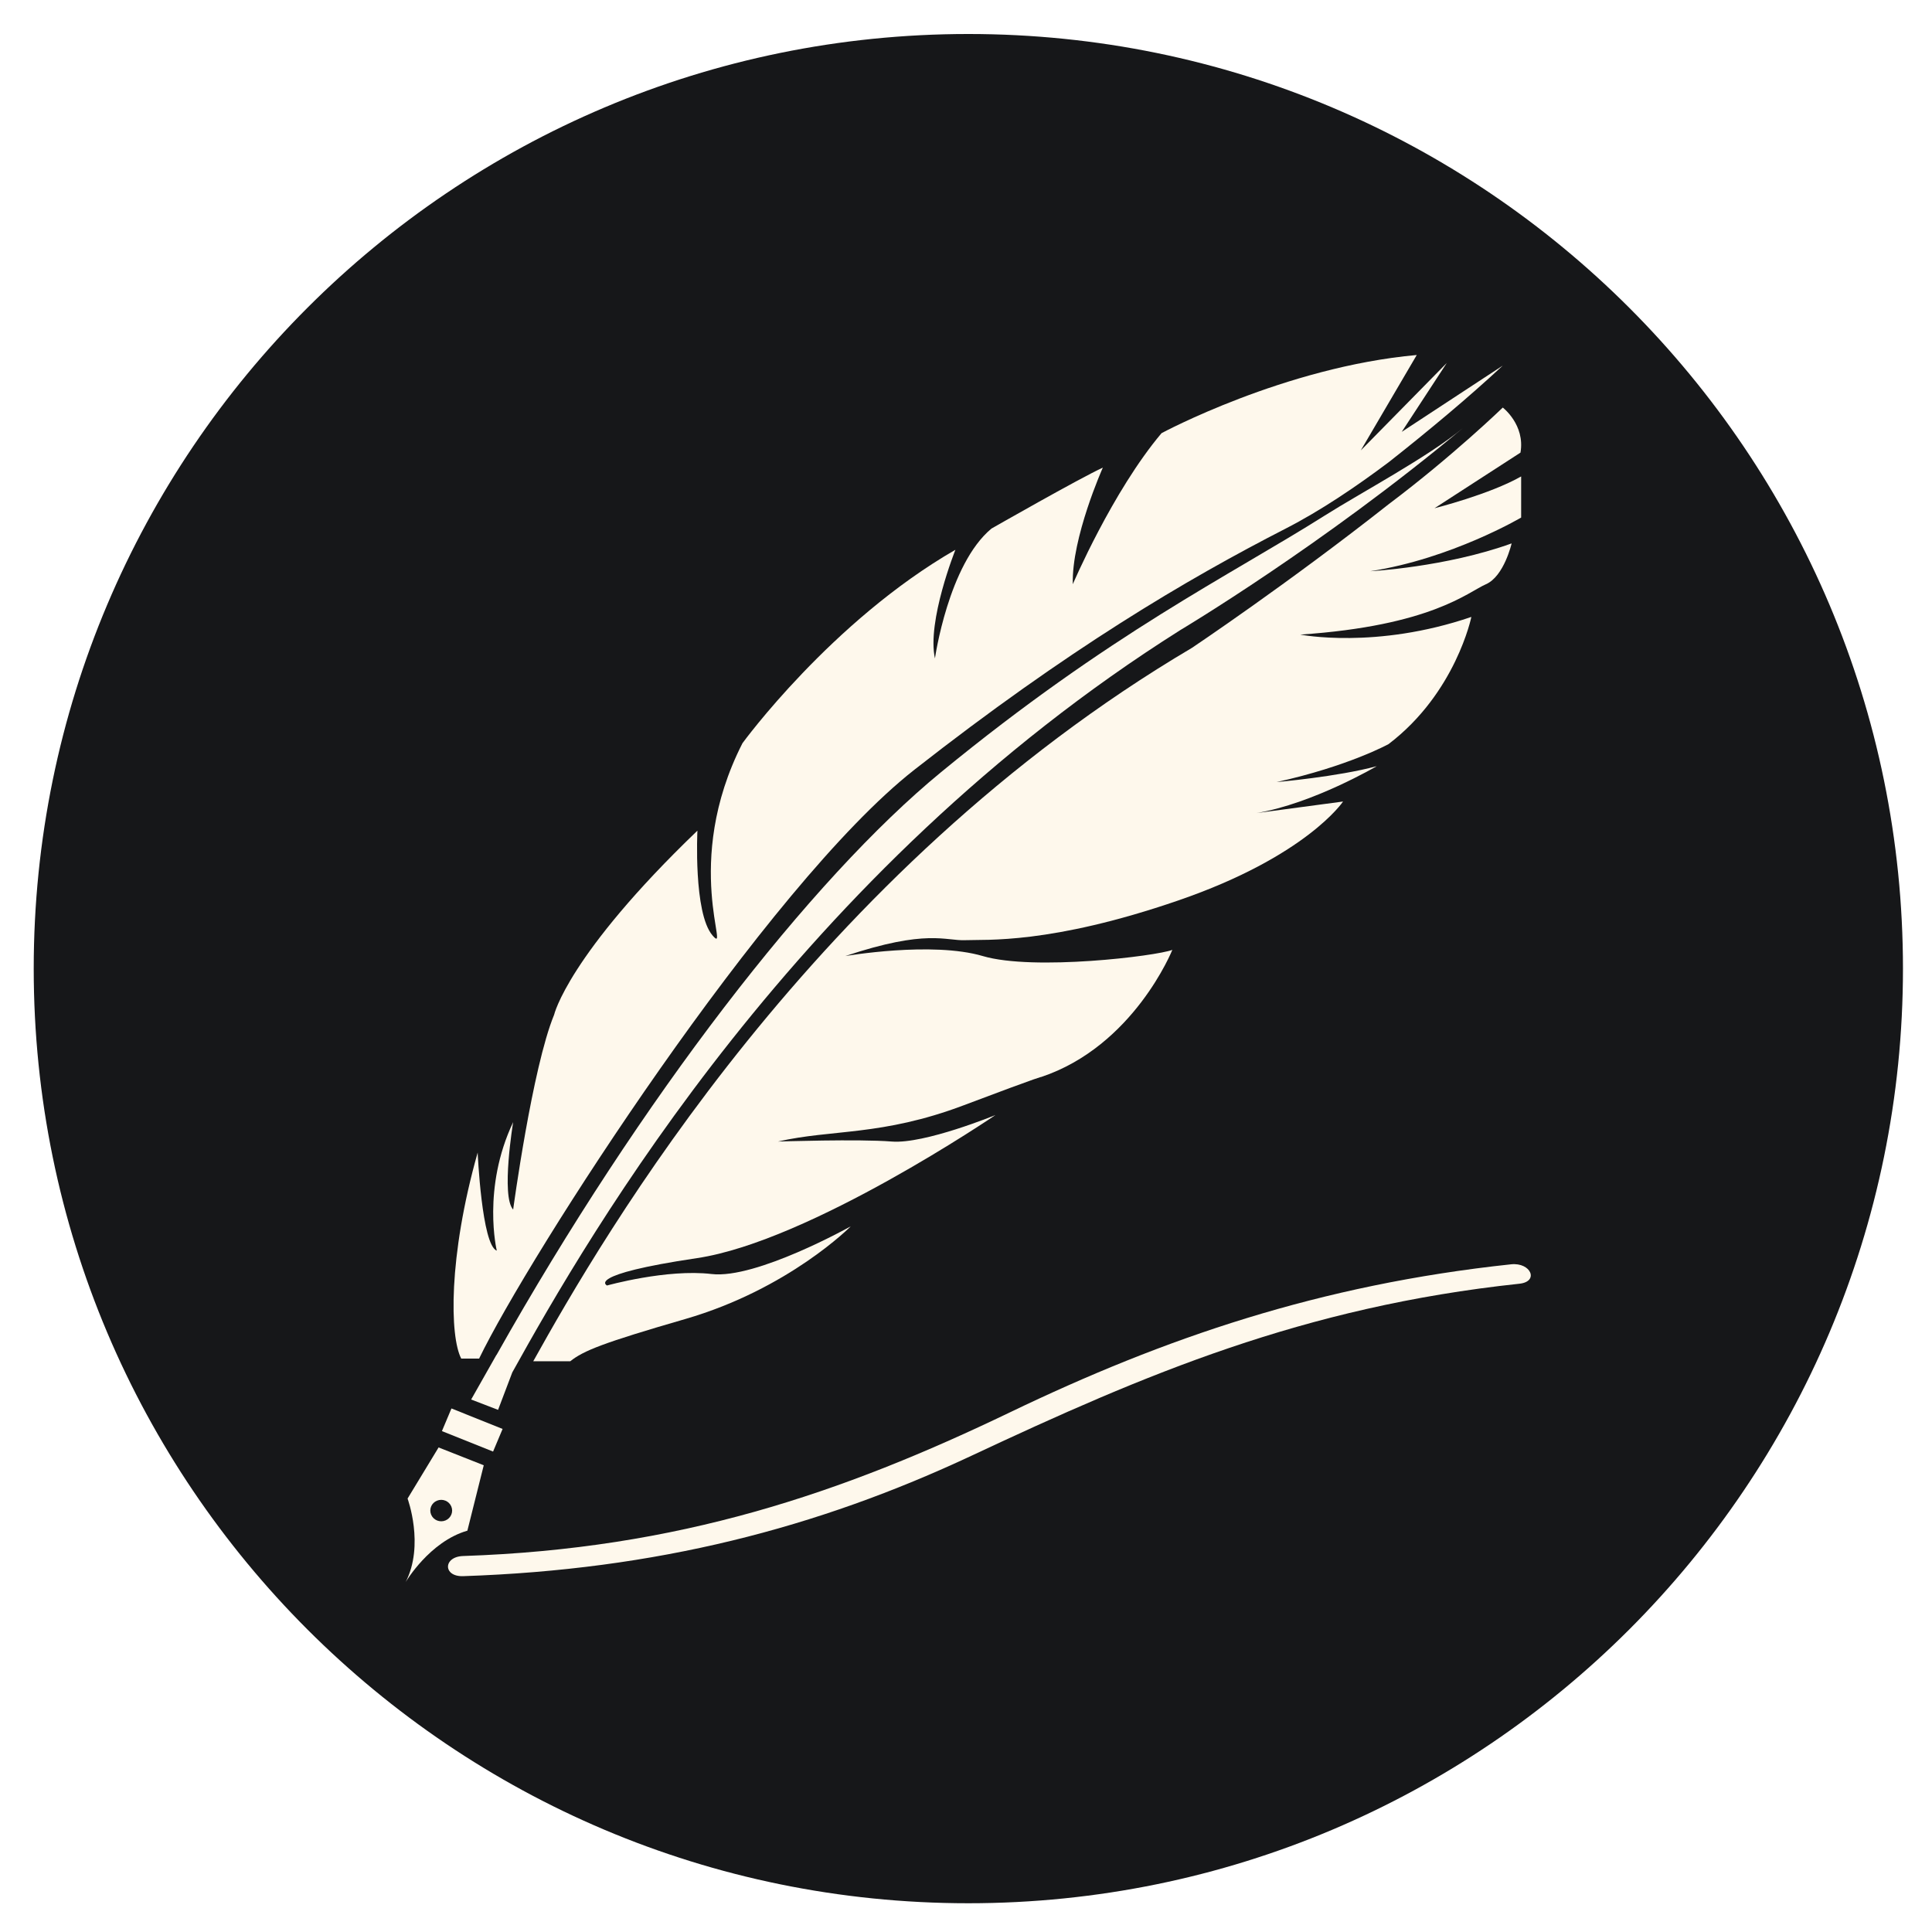
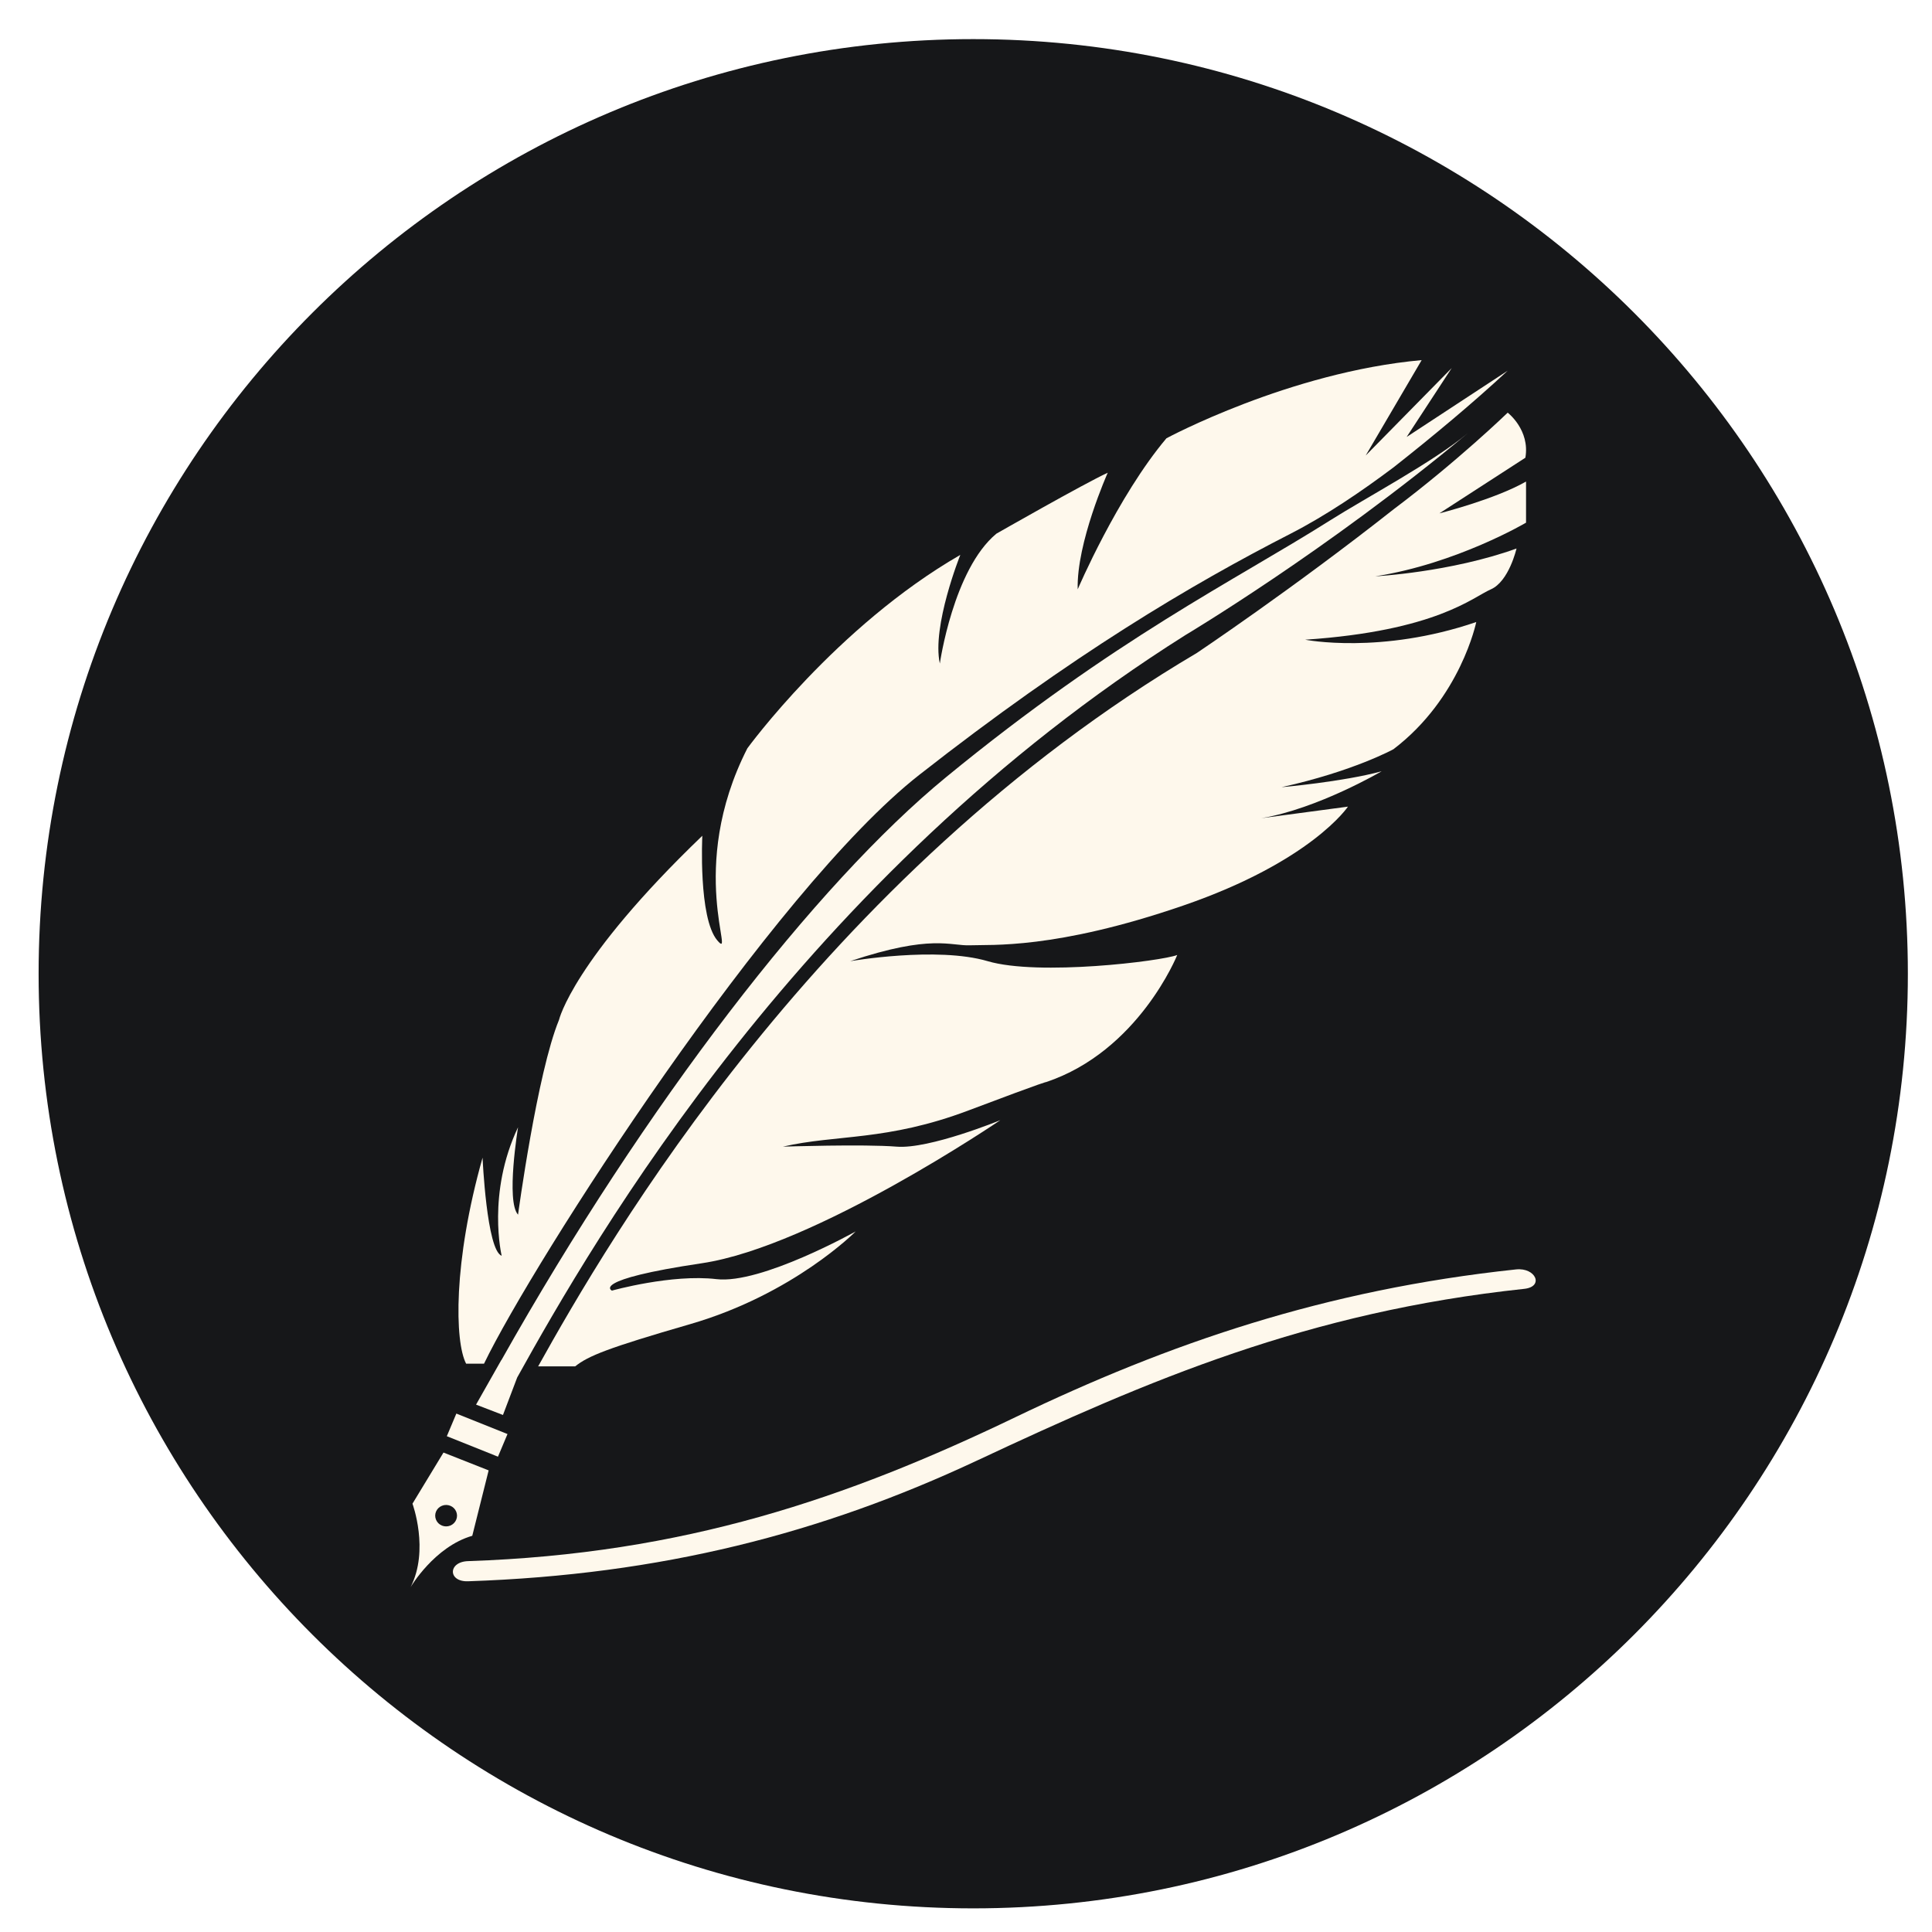
<svg xmlns="http://www.w3.org/2000/svg" width="15.5" height="15.5" viewBox="0 0 4.101 4.101" version="1.1" id="svg1331">
  <defs id="defs1325" />
  <g id="layer1">
-     <g id="g1052" transform="matrix(1.02,0,0,1.02,180.0169,-1527.132)">
-       <circle style="fill:#161719;fill-opacity:1;stroke:none;stroke-width:0.078;stroke-linejoin:round;stroke-opacity:1" id="circle930" cx="-174.472" cy="1499.204" r="1.945" />
-       <g id="g1000" transform="matrix(0.00770687,0,0,0.00770687,-175.749,1497.927)" style="fill:#fef8ec;fill-opacity:1">
-         <g id="g947" style="fill:#fef8ec;fill-opacity:1">
-           <path style="fill:#fef8ec;fill-opacity:1" d="m 30.421,317.462 4.422,-17.661 -12.194,-4.814 -8.376,13.804 c 0,0 4.618,12.526 -0.511,22.539 0.004,0.001 6.422,-10.931 16.659,-13.868 z m -8.192,-8.104 c 1.501,-0.615 3.231,0.087 3.851,1.561 0.625,1.474 -0.087,3.171 -1.588,3.786 -1.501,0.615 -3.231,-0.087 -3.851,-1.561 -0.631,-1.48 0.082,-3.177 1.588,-3.786 z" id="path933" />
-           <path style="fill:#fef8ec;fill-opacity:1" d="m 158.353,112.621 c -35.115,28.8 -81.086,88.124 -120.073,157.423 l -0.022,-0.027 -6.815,12.026 7.267,2.796 3.84,-10.117 c 20.799,-37.491 77.224,-135.4 180.397,-200.451 0,0 38.411,-22.877 76.256,-54.516 -9.214,7.702 -27.391,17.356 -37.247,23.584 -25.868,16.344 -57.79,31.704 -103.603,69.282 z" id="path935" />
-           <path style="fill:#fef8ec;fill-opacity:1" d="m 33.2,215.365 c -7.985,28.223 -7.528,49.718 -4.438,55.625 h 4.83 C 46.929,243.365 111.164,143.297 151.146,111.974 192.57,79.519 224.524,60.635 251.399,46.863 c 9.437,-4.835 19.118,-11.384 27.848,-17.949 10.601,-8.36 21.348,-17.302 30.758,-26.053 L 282.728,20.75 294.89,2.148 271.67,25.759 286.78,0 c -35.746,3.225 -68.918,21.109 -68.918,21.109 -13.271,15.741 -23.959,40.782 -23.959,40.782 -0.37,-12.521 8.11,-31.481 8.11,-31.481 -6.266,2.861 -30.073,16.459 -30.073,16.459 -11.645,9.66 -15.262,35.06 -15.262,35.06 -2.214,-10.019 5.526,-29.333 5.526,-29.333 -33.543,19.32 -57.502,52.231 -57.502,52.231 -16.584,32.553 -2.948,57.953 -8.11,51.872 -5.162,-6.081 -4.052,-28.261 -4.052,-28.261 -35.017,33.63 -38.699,49.724 -38.699,49.724 -5.896,14.31 -11.058,52.59 -11.058,52.59 -3.318,-3.579 0,-23.611 0,-23.611 -8.479,17.889 -4.422,34.701 -4.422,34.701 C 34.309,240.407 33.2,215.365 33.2,215.365 Z" id="path937" />
-           <path style="fill:#fef8ec;fill-opacity:1" d="m 310.01,14.191 c 0,0 -13.483,13.065 -30.758,26.053 C 252.171,61.603 226.096,79.063 226.096,79.063 123.945,139.425 67.025,237.932 48.212,271.708 h 10.002 c 3.535,-2.834 8.844,-4.971 31.014,-11.389 28.011,-8.11 44.72,-25.041 44.72,-25.041 0,0 -25.553,14.31 -37.595,12.88 -12.042,-1.43 -28.223,3.1 -28.223,3.1 0,0 -6.179,-2.861 24.291,-7.392 30.47,-4.531 80.596,-38.634 80.596,-38.634 0,0 -19.167,7.87 -28.011,7.152 -8.844,-0.718 -30.714,0 -30.714,0 14.495,-3.34 28.011,-1.43 50.126,-9.779 22.115,-8.349 20.886,-7.631 20.886,-7.631 25.063,-8.349 35.474,-34.342 35.474,-34.342 -4.335,1.67 -37.443,5.722 -51.176,1.67 -13.734,-4.052 -37.132,0 -37.132,0 22.115,-7.392 27.032,-4.052 32.433,-4.291 5.406,-0.239 22.855,1.191 57.502,-10.731 34.647,-11.922 44.475,-26.711 44.475,-26.711 l -23.366,3.122 c 15.257,-2.567 32.455,-12.662 32.455,-12.662 -10.568,2.861 -27.032,4.291 -27.032,4.291 19.412,-4.291 30.225,-10.253 30.225,-10.253 18.183,-13.832 22.36,-34.342 22.36,-34.342 -25.803,8.822 -46.194,4.77 -46.194,4.77 35.387,-2.382 45.215,-11.449 50.126,-13.592 4.917,-2.148 6.94,-11.03 6.94,-11.03 -17.878,6.44 -38.15,7.511 -38.15,7.511 21.93,-3.399 40.722,-14.49 40.722,-14.49 V 32.792 c -8.479,4.83 -23.399,8.588 -23.399,8.588 l 23.219,-15.023 c 1.305,-7.516 -4.776,-12.166 -4.776,-12.166 z" id="path939" />
-           <polygon style="fill:#fef8ec;fill-opacity:1" points="39.933,289.989 26.124,284.458 23.551,290.571 37.361,296.103 " id="polygon941" />
-           <path style="fill:#fef8ec;fill-opacity:1" d="m 177.036,285.458 c -45.628,21.936 -89.462,36.888 -147.758,38.846 -5.439,0.185 -5.466,5.624 0,5.439 52.15,-1.751 95.543,-12.961 137.391,-32.575 46.618,-21.854 89.435,-40.167 147.828,-46.39 5.385,-0.577 3.095,-5.814 -2.252,-5.243 -51.714,5.516 -93.731,19.984 -135.209,39.923 z" id="path943" />
+     <g id="g883" transform="translate(3.02381,-3.071057)">
+       <g id="g1052" transform="matrix(1.02,0,0,1.02,177.0035,-1524.05)">
+         <circle style="fill:#161719;fill-opacity:1;stroke:none;stroke-width:0.078;stroke-linejoin:round;stroke-opacity:1" id="circle930" cx="-174.472" cy="1499.204" r="1.945" />
+         <g id="g1000" transform="matrix(0.00770687,0,0,0.00770687,-175.749,1497.927)" style="fill:#fef8ec;fill-opacity:1">
+           <g id="g947" style="fill:#fef8ec;fill-opacity:1">
+             <path style="fill:#fef8ec;fill-opacity:1" d="m 30.421,317.462 4.422,-17.661 -12.194,-4.814 -8.376,13.804 c 0,0 4.618,12.526 -0.511,22.539 0.004,0.001 6.422,-10.931 16.659,-13.868 z m -8.192,-8.104 c 1.501,-0.615 3.231,0.087 3.851,1.561 0.625,1.474 -0.087,3.171 -1.588,3.786 -1.501,0.615 -3.231,-0.087 -3.851,-1.561 -0.631,-1.48 0.082,-3.177 1.588,-3.786 z" id="path933" />
+             <path style="fill:#fef8ec;fill-opacity:1" d="m 158.353,112.621 c -35.115,28.8 -81.086,88.124 -120.073,157.423 l -0.022,-0.027 -6.815,12.026 7.267,2.796 3.84,-10.117 c 20.799,-37.491 77.224,-135.4 180.397,-200.451 0,0 38.411,-22.877 76.256,-54.516 -9.214,7.702 -27.391,17.356 -37.247,23.584 -25.868,16.344 -57.79,31.704 -103.603,69.282 z" id="path935" />
+             <path style="fill:#fef8ec;fill-opacity:1" d="m 33.2,215.365 c -7.985,28.223 -7.528,49.718 -4.438,55.625 h 4.83 C 46.929,243.365 111.164,143.297 151.146,111.974 192.57,79.519 224.524,60.635 251.399,46.863 c 9.437,-4.835 19.118,-11.384 27.848,-17.949 10.601,-8.36 21.348,-17.302 30.758,-26.053 L 282.728,20.75 294.89,2.148 271.67,25.759 286.78,0 c -35.746,3.225 -68.918,21.109 -68.918,21.109 -13.271,15.741 -23.959,40.782 -23.959,40.782 -0.37,-12.521 8.11,-31.481 8.11,-31.481 -6.266,2.861 -30.073,16.459 -30.073,16.459 -11.645,9.66 -15.262,35.06 -15.262,35.06 -2.214,-10.019 5.526,-29.333 5.526,-29.333 -33.543,19.32 -57.502,52.231 -57.502,52.231 -16.584,32.553 -2.948,57.953 -8.11,51.872 -5.162,-6.081 -4.052,-28.261 -4.052,-28.261 -35.017,33.63 -38.699,49.724 -38.699,49.724 -5.896,14.31 -11.058,52.59 -11.058,52.59 -3.318,-3.579 0,-23.611 0,-23.611 -8.479,17.889 -4.422,34.701 -4.422,34.701 C 34.309,240.407 33.2,215.365 33.2,215.365 Z" id="path937" />
+             <path style="fill:#fef8ec;fill-opacity:1" d="m 310.01,14.191 c 0,0 -13.483,13.065 -30.758,26.053 C 252.171,61.603 226.096,79.063 226.096,79.063 123.945,139.425 67.025,237.932 48.212,271.708 h 10.002 c 3.535,-2.834 8.844,-4.971 31.014,-11.389 28.011,-8.11 44.72,-25.041 44.72,-25.041 0,0 -25.553,14.31 -37.595,12.88 -12.042,-1.43 -28.223,3.1 -28.223,3.1 0,0 -6.179,-2.861 24.291,-7.392 30.47,-4.531 80.596,-38.634 80.596,-38.634 0,0 -19.167,7.87 -28.011,7.152 -8.844,-0.718 -30.714,0 -30.714,0 14.495,-3.34 28.011,-1.43 50.126,-9.779 22.115,-8.349 20.886,-7.631 20.886,-7.631 25.063,-8.349 35.474,-34.342 35.474,-34.342 -4.335,1.67 -37.443,5.722 -51.176,1.67 -13.734,-4.052 -37.132,0 -37.132,0 22.115,-7.392 27.032,-4.052 32.433,-4.291 5.406,-0.239 22.855,1.191 57.502,-10.731 34.647,-11.922 44.475,-26.711 44.475,-26.711 l -23.366,3.122 c 15.257,-2.567 32.455,-12.662 32.455,-12.662 -10.568,2.861 -27.032,4.291 -27.032,4.291 19.412,-4.291 30.225,-10.253 30.225,-10.253 18.183,-13.832 22.36,-34.342 22.36,-34.342 -25.803,8.822 -46.194,4.77 -46.194,4.77 35.387,-2.382 45.215,-11.449 50.126,-13.592 4.917,-2.148 6.94,-11.03 6.94,-11.03 -17.878,6.44 -38.15,7.511 -38.15,7.511 21.93,-3.399 40.722,-14.49 40.722,-14.49 V 32.792 c -8.479,4.83 -23.399,8.588 -23.399,8.588 l 23.219,-15.023 c 1.305,-7.516 -4.776,-12.166 -4.776,-12.166 z" id="path939" />
+             <polygon style="fill:#fef8ec;fill-opacity:1" points="23.551,290.571 37.361,296.103 39.933,289.989 26.124,284.458 " id="polygon941" />
+             <path style="fill:#fef8ec;fill-opacity:1" d="m 177.036,285.458 c -45.628,21.936 -89.462,36.888 -147.758,38.846 -5.439,0.185 -5.466,5.624 0,5.439 52.15,-1.751 95.543,-12.961 137.391,-32.575 46.618,-21.854 89.435,-40.167 147.828,-46.39 5.385,-0.577 3.095,-5.814 -2.252,-5.243 -51.714,5.516 -93.731,19.984 -135.209,39.923 z" id="path943" />
+           </g>
+           <g id="g949" style="fill:#fef8ec;fill-opacity:1" />
+           <g id="g951" style="fill:#fef8ec;fill-opacity:1" />
+           <g id="g974" style="fill:#fef8ec;fill-opacity:1" />
+           <g id="g976" style="fill:#fef8ec;fill-opacity:1" />
+           <g id="g978" style="fill:#fef8ec;fill-opacity:1" />
+           <g id="g980" style="fill:#fef8ec;fill-opacity:1" />
+           <g id="g982" style="fill:#fef8ec;fill-opacity:1" />
+           <g id="g984" style="fill:#fef8ec;fill-opacity:1" />
+           <g id="g986" style="fill:#fef8ec;fill-opacity:1" />
+           <g id="g988" style="fill:#fef8ec;fill-opacity:1" />
+           <g id="g990" style="fill:#fef8ec;fill-opacity:1" />
+           <g id="g992" style="fill:#fef8ec;fill-opacity:1" />
+           <g id="g994" style="fill:#fef8ec;fill-opacity:1" />
+           <g id="g996" style="fill:#fef8ec;fill-opacity:1" />
+           <g id="g998" style="fill:#fef8ec;fill-opacity:1" />
        </g>
-         <g id="g949" style="fill:#fef8ec;fill-opacity:1" />
-         <g id="g951" style="fill:#fef8ec;fill-opacity:1" />
-         <g id="g974" style="fill:#fef8ec;fill-opacity:1" />
-         <g id="g976" style="fill:#fef8ec;fill-opacity:1" />
-         <g id="g978" style="fill:#fef8ec;fill-opacity:1" />
-         <g id="g980" style="fill:#fef8ec;fill-opacity:1" />
-         <g id="g982" style="fill:#fef8ec;fill-opacity:1" />
-         <g id="g984" style="fill:#fef8ec;fill-opacity:1" />
-         <g id="g986" style="fill:#fef8ec;fill-opacity:1" />
-         <g id="g988" style="fill:#fef8ec;fill-opacity:1" />
-         <g id="g990" style="fill:#fef8ec;fill-opacity:1" />
-         <g id="g992" style="fill:#fef8ec;fill-opacity:1" />
-         <g id="g994" style="fill:#fef8ec;fill-opacity:1" />
-         <g id="g996" style="fill:#fef8ec;fill-opacity:1" />
-         <g id="g998" style="fill:#fef8ec;fill-opacity:1" />
      </g>
+       <rect style="fill:none;stroke:none;stroke-width:0.027" id="rect32" width="4.075" height="4.075" x="-2.995" y="3.101" />
    </g>
  </g>
</svg>
